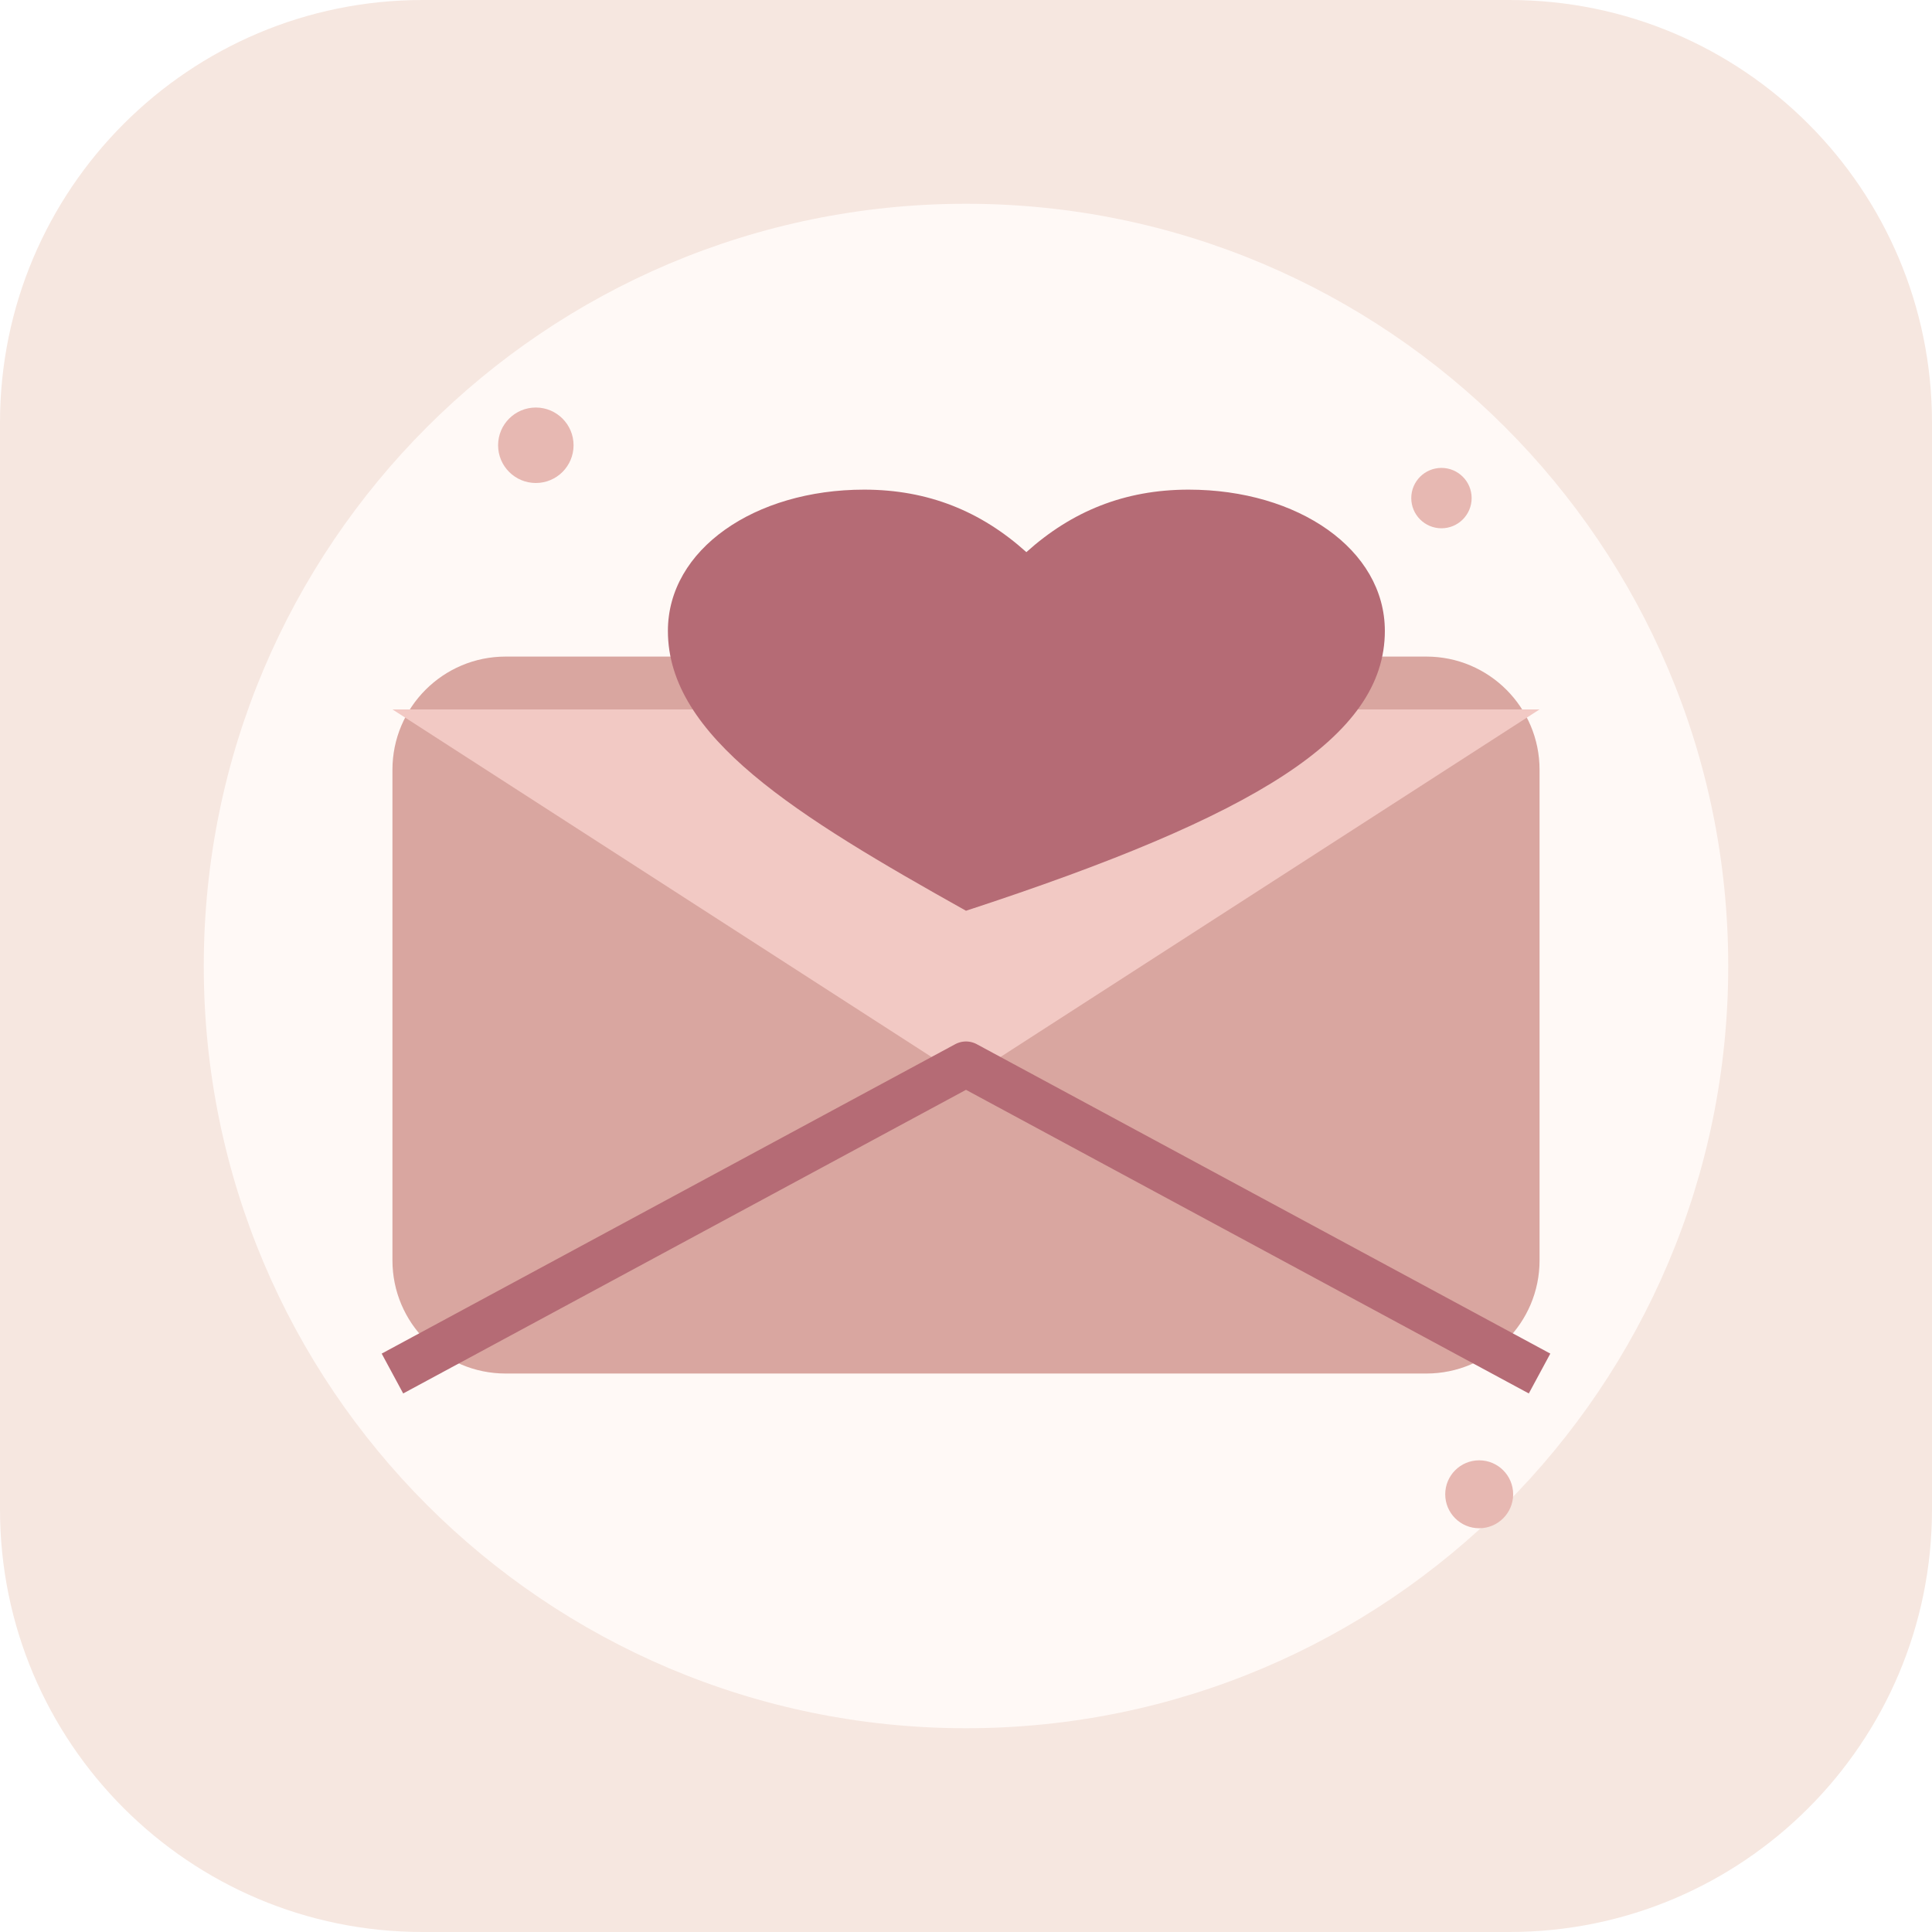
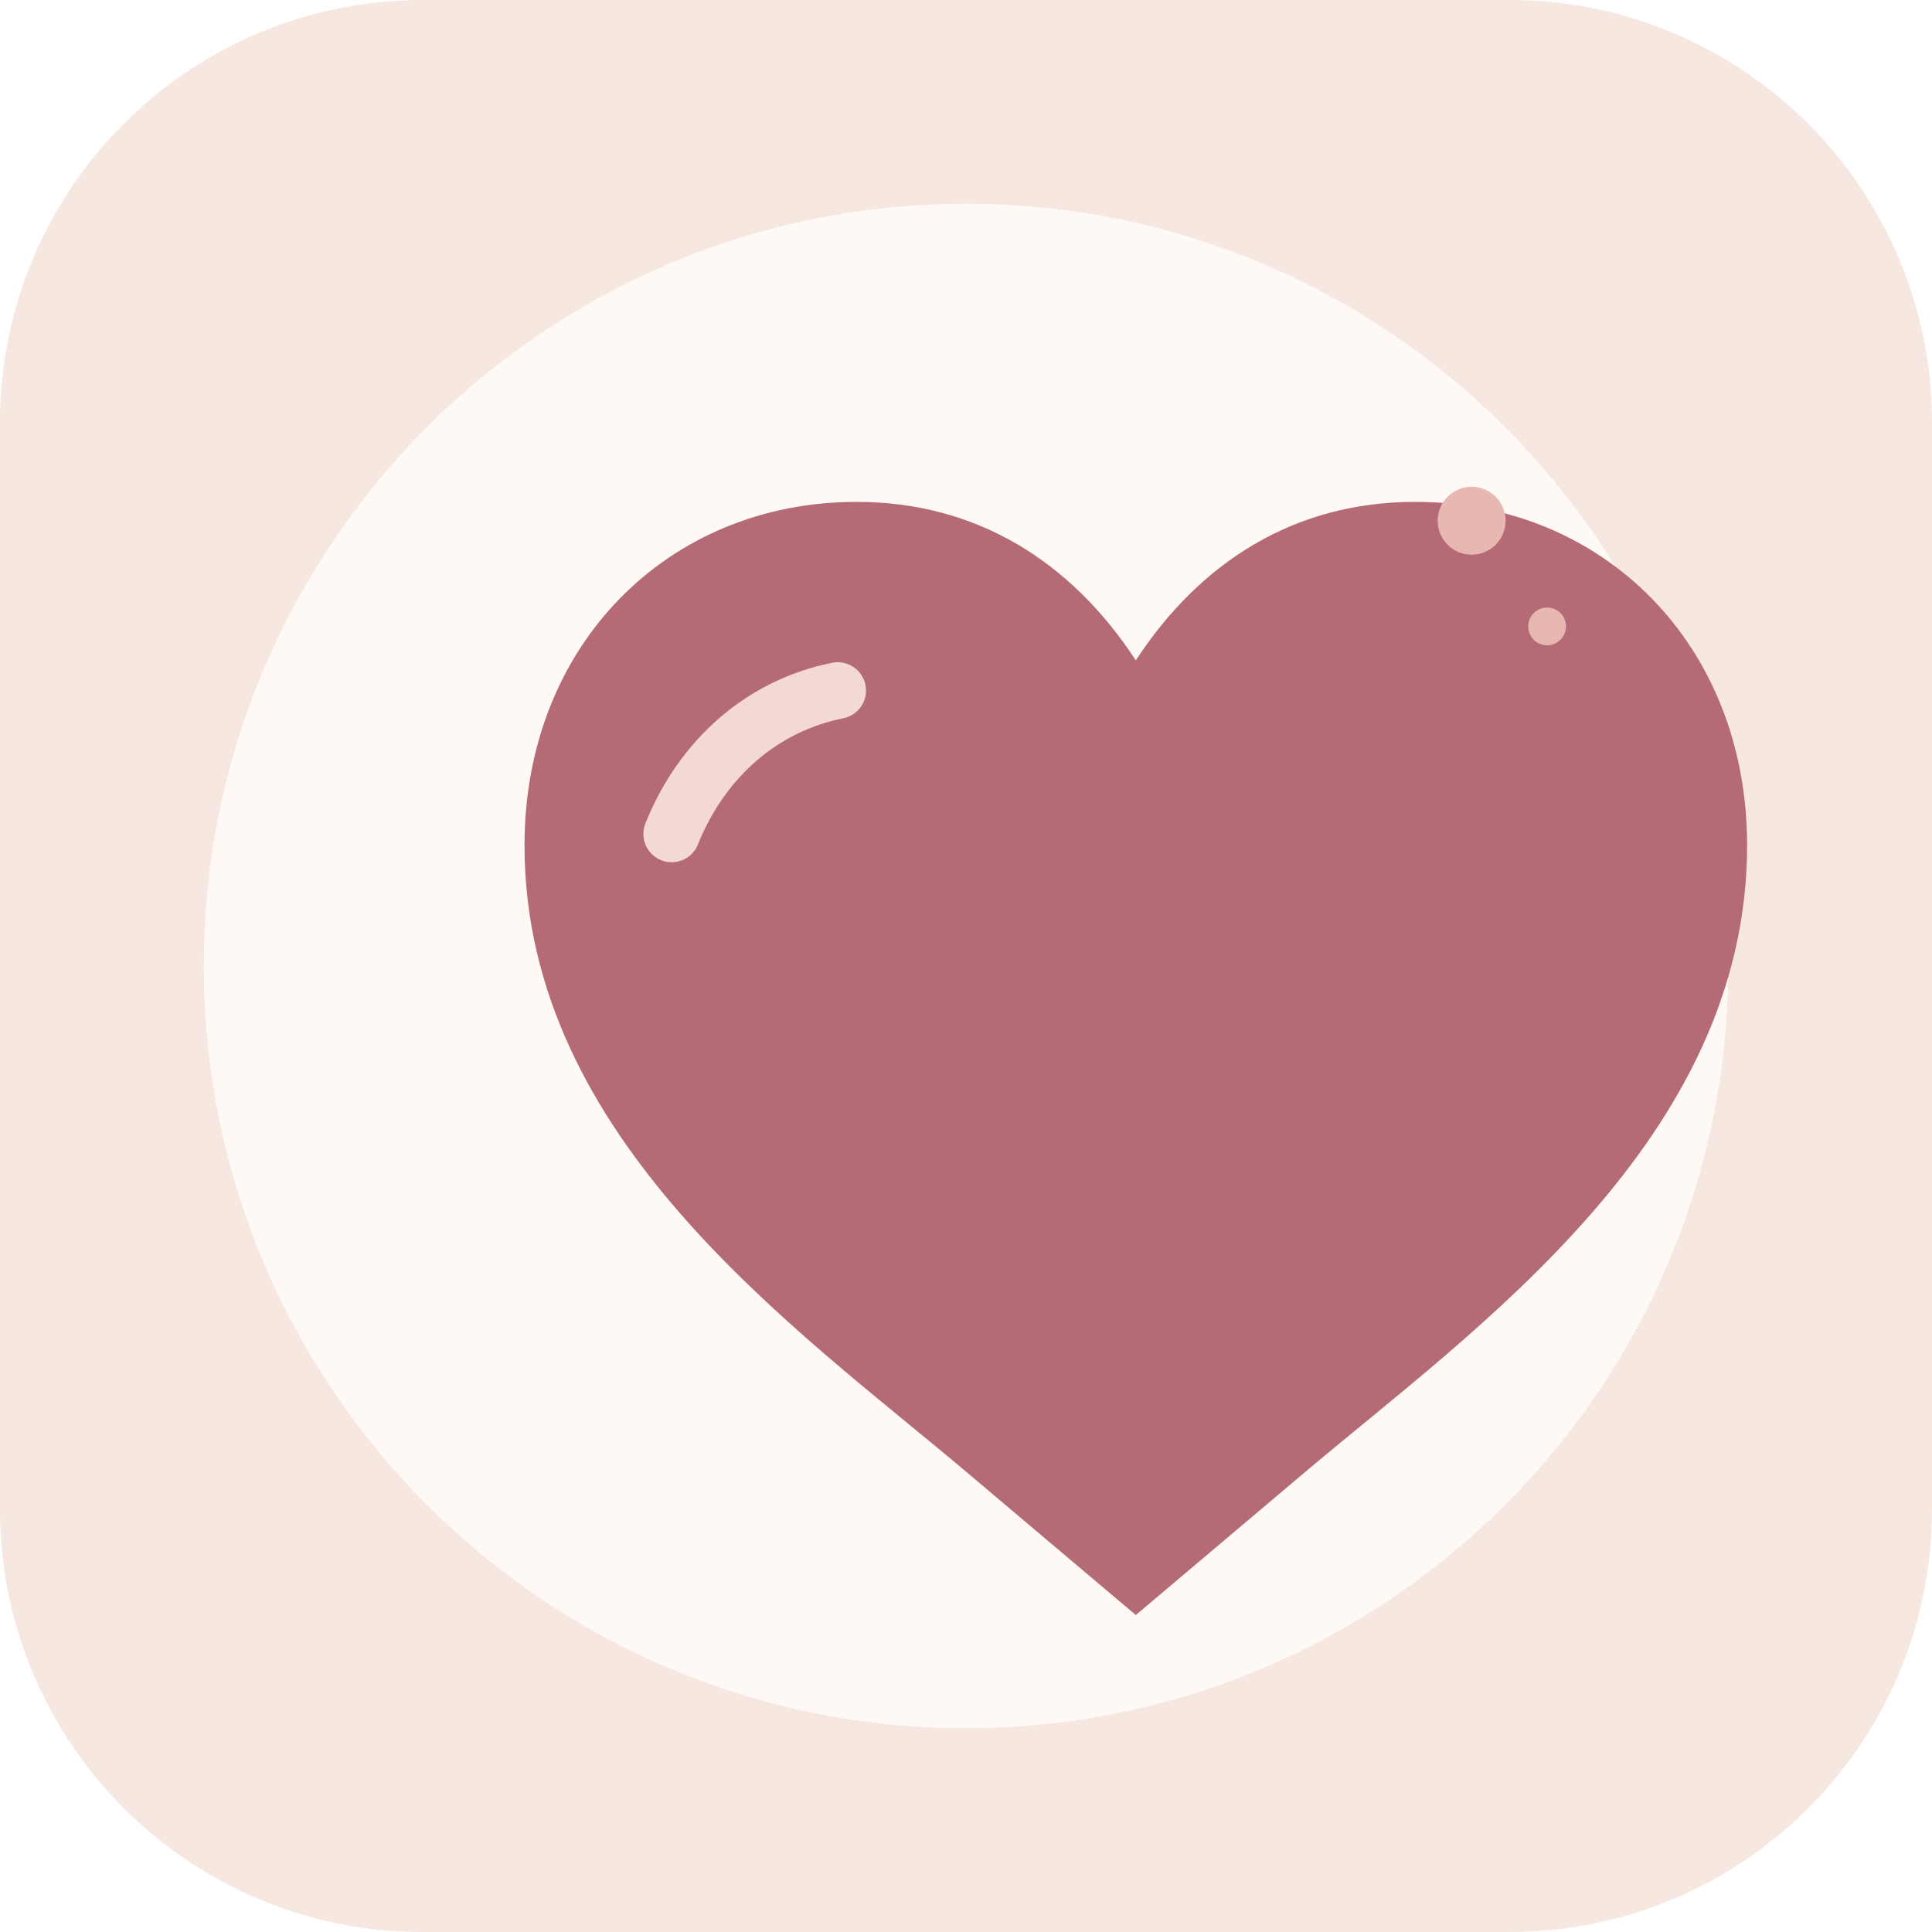
<svg xmlns="http://www.w3.org/2000/svg" viewBox="0 0 512 512">
  <rect width="512" height="512" rx="112" fill="#F6E7E0" />
  <circle cx="256" cy="256" r="202" fill="#FFF9F6" />
-   <rect x="104" y="174" width="304" height="190" rx="30" fill="#D9A6A0" />
-   <path d="M104 188L256 286 408 188" fill="#F2C9C4" />
-   <path d="M104 364L256 282 408 364" fill="none" stroke="#B56B75" stroke-width="12" stroke-linejoin="round" />
-   <path d="M256 288c-45-35-79-64-79-103 0-30 23-52 52-52 17 0 31 8 43 23 12-15 26-23 43-23 29 0 52 22 52 52 0 39-34 68-111 103z" fill="#B56B75" transform="translate(0 34) scale(1 .72)" />
-   <g fill="#E7B8B2">
-     <circle cx="142" cy="118" r="10" />
-     <circle cx="382" cy="132" r="8" />
-     <circle cx="392" cy="396" r="9" />
-   </g>
+   <path d="M256 390C211 352 139 302 139 224c0-53 38-91 88-91 32 0 57 16 74 42 17-26 42-42 74-42 50 0 88 38 88 91 0 78-72 128-117 166l-45 38-45-38z" fill="#B56B75" transform="translate(0 0)" />
+   <path d="M178 221c8-20 24-34 44-38" fill="none" stroke="#F4D8D6" stroke-width="15" stroke-linecap="round" />
+   <circle cx="390" cy="138" r="9" fill="#E7B8B2" />
+   <circle cx="410" cy="166" r="5" fill="#E7B8B2" />
</svg>
